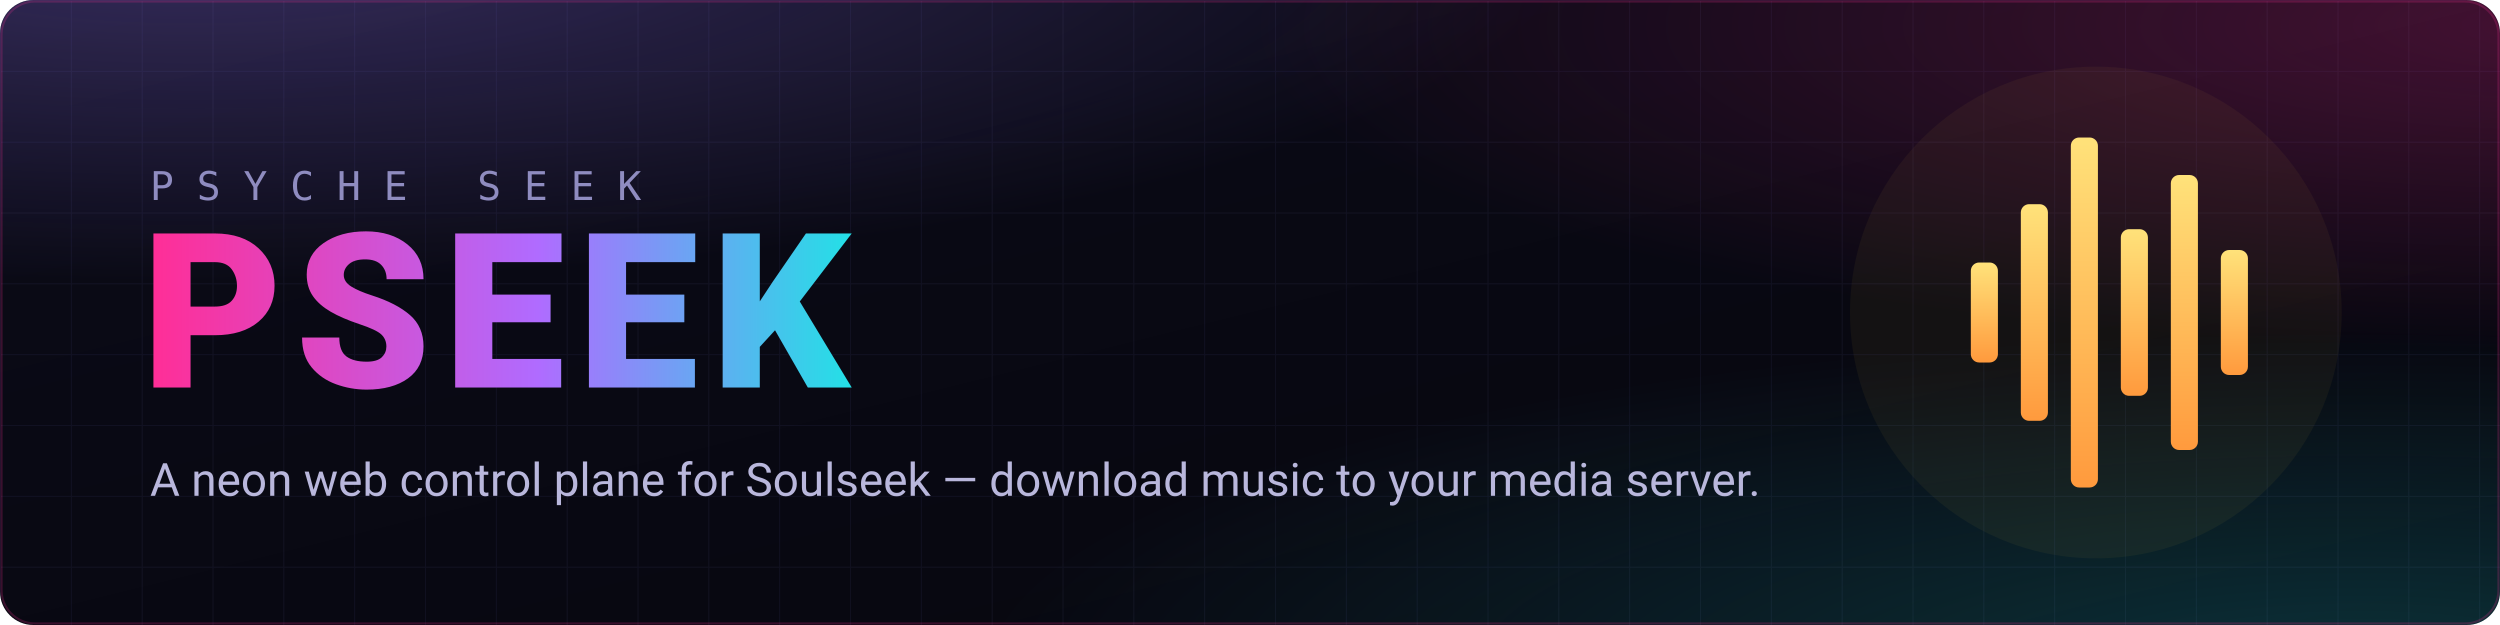
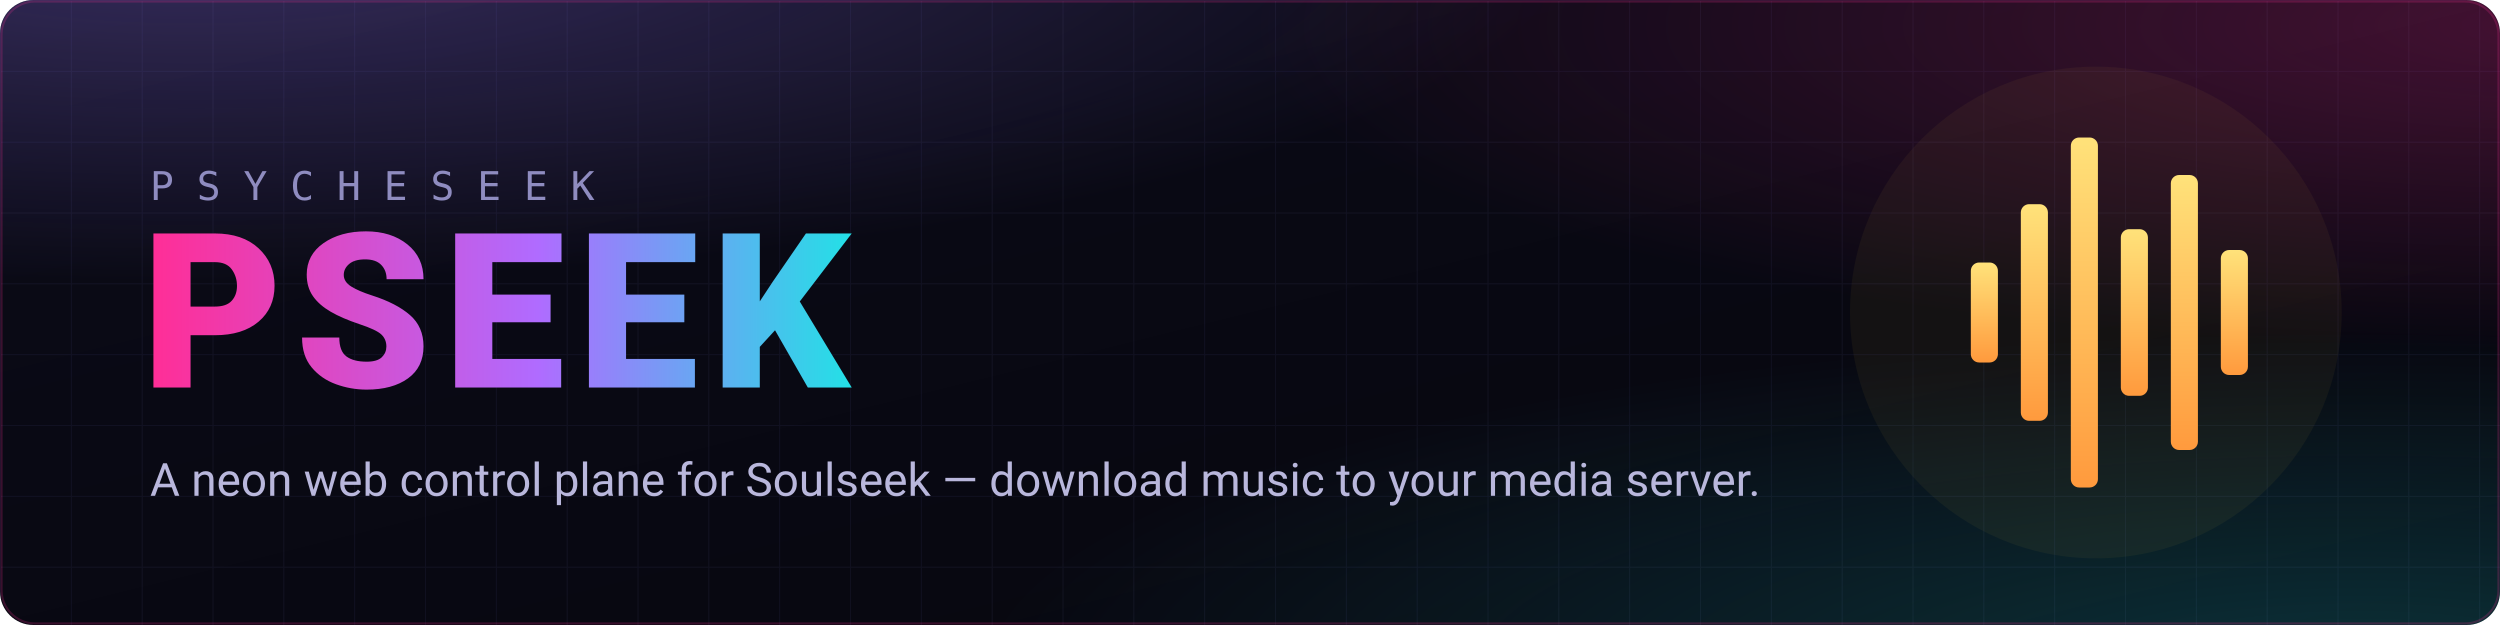
- <svg xmlns="http://www.w3.org/2000/svg" width="100%" viewBox="0 0 1200 300" role="img" aria-label="Psyche Seek — a neon web control plane for Soulseek">
+ <svg xmlns="http://www.w3.org/2000/svg" width="100%" viewBox="0 0 1200 300" role="img" aria-label="PsycheSeek — a neon web control plane for Soulseek">
  <defs>
    <linearGradient id="ink" x1="0" y1="0" x2="1" y2="1">
      <stop offset="0" stop-color="#0b0b18" />
      <stop offset="1" stop-color="#06060d" />
    </linearGradient>
    <linearGradient id="wm" x1="0" y1="0" x2="1" y2="0">
      <stop offset="0" stop-color="#ff2e97" />
      <stop offset="0.55" stop-color="#b06bff" />
      <stop offset="1" stop-color="#23e0e6" />
    </linearGradient>
    <linearGradient id="gold" x1="0" y1="0" x2="0" y2="1">
      <stop offset="0" stop-color="#ffe27a" />
      <stop offset="1" stop-color="#ff9a3d" />
    </linearGradient>
    <radialGradient id="glowV" cx="8%" cy="-10%" r="55%">
      <stop offset="0" stop-color="#9b7bff" stop-opacity="0.30" />
      <stop offset="1" stop-color="#9b7bff" stop-opacity="0" />
    </radialGradient>
    <radialGradient id="glowM" cx="102%" cy="4%" r="52%">
      <stop offset="0" stop-color="#ff2e97" stop-opacity="0.24" />
      <stop offset="1" stop-color="#ff2e97" stop-opacity="0" />
    </radialGradient>
    <radialGradient id="glowC" cx="94%" cy="108%" r="55%">
      <stop offset="0" stop-color="#23e0e6" stop-opacity="0.20" />
      <stop offset="1" stop-color="#23e0e6" stop-opacity="0" />
    </radialGradient>
    <pattern id="grid" width="34" height="34" patternUnits="userSpaceOnUse">
      <path d="M34 0H0V34" fill="none" stroke="#8c82e0" stroke-opacity="0.07" stroke-width="1" />
    </pattern>
  </defs>
  <rect width="1200" height="300" rx="16" fill="url(#ink)" />
  <rect width="1200" height="300" rx="16" fill="url(#grid)" />
  <rect width="1200" height="300" rx="16" fill="url(#glowV)" />
  <rect width="1200" height="300" rx="16" fill="url(#glowM)" />
  <rect width="1200" height="300" rx="16" fill="url(#glowC)" />
  <rect x="0.75" y="0.75" width="1198.5" height="298.5" rx="16" fill="none" stroke="#ff2e97" stroke-opacity="0.20" />
-   <text x="72" y="96" font-family="ui-monospace,'SF Mono',Menlo,Consolas,monospace" font-size="19" letter-spacing="11" fill="#8f8cc0">PSYCHE SEEK</text>
+   <text x="72" y="96" font-family="ui-monospace,'SF Mono',Menlo,Consolas,monospace" font-size="19" letter-spacing="11" fill="#8f8cc0">PSYCHESEEK</text>
  <text x="68" y="186" font-family="'Segoe UI',Roboto,Helvetica,Arial,sans-serif" font-weight="800" font-size="104" letter-spacing="6" fill="url(#wm)">PSEEK</text>
  <text x="72" y="238" font-family="'Segoe UI',Roboto,Helvetica,Arial,sans-serif" font-size="22" fill="#b9b7dc">A neon web control plane for Soulseek — download music to your media server.</text>
  <g transform="translate(946 150)">
    <circle cx="60" cy="0" r="118" fill="#ffd23f" opacity="0.05" />
    <g fill="url(#gold)">
      <rect x="0" y="-24" width="13" height="48" rx="4" />
      <rect x="24" y="-52" width="13" height="104" rx="4" />
      <rect x="48" y="-84" width="13" height="168" rx="4" />
      <rect x="72" y="-40" width="13" height="80" rx="4" />
      <rect x="96" y="-66" width="13" height="132" rx="4" />
      <rect x="120" y="-30" width="13" height="60" rx="4" />
    </g>
  </g>
</svg>
